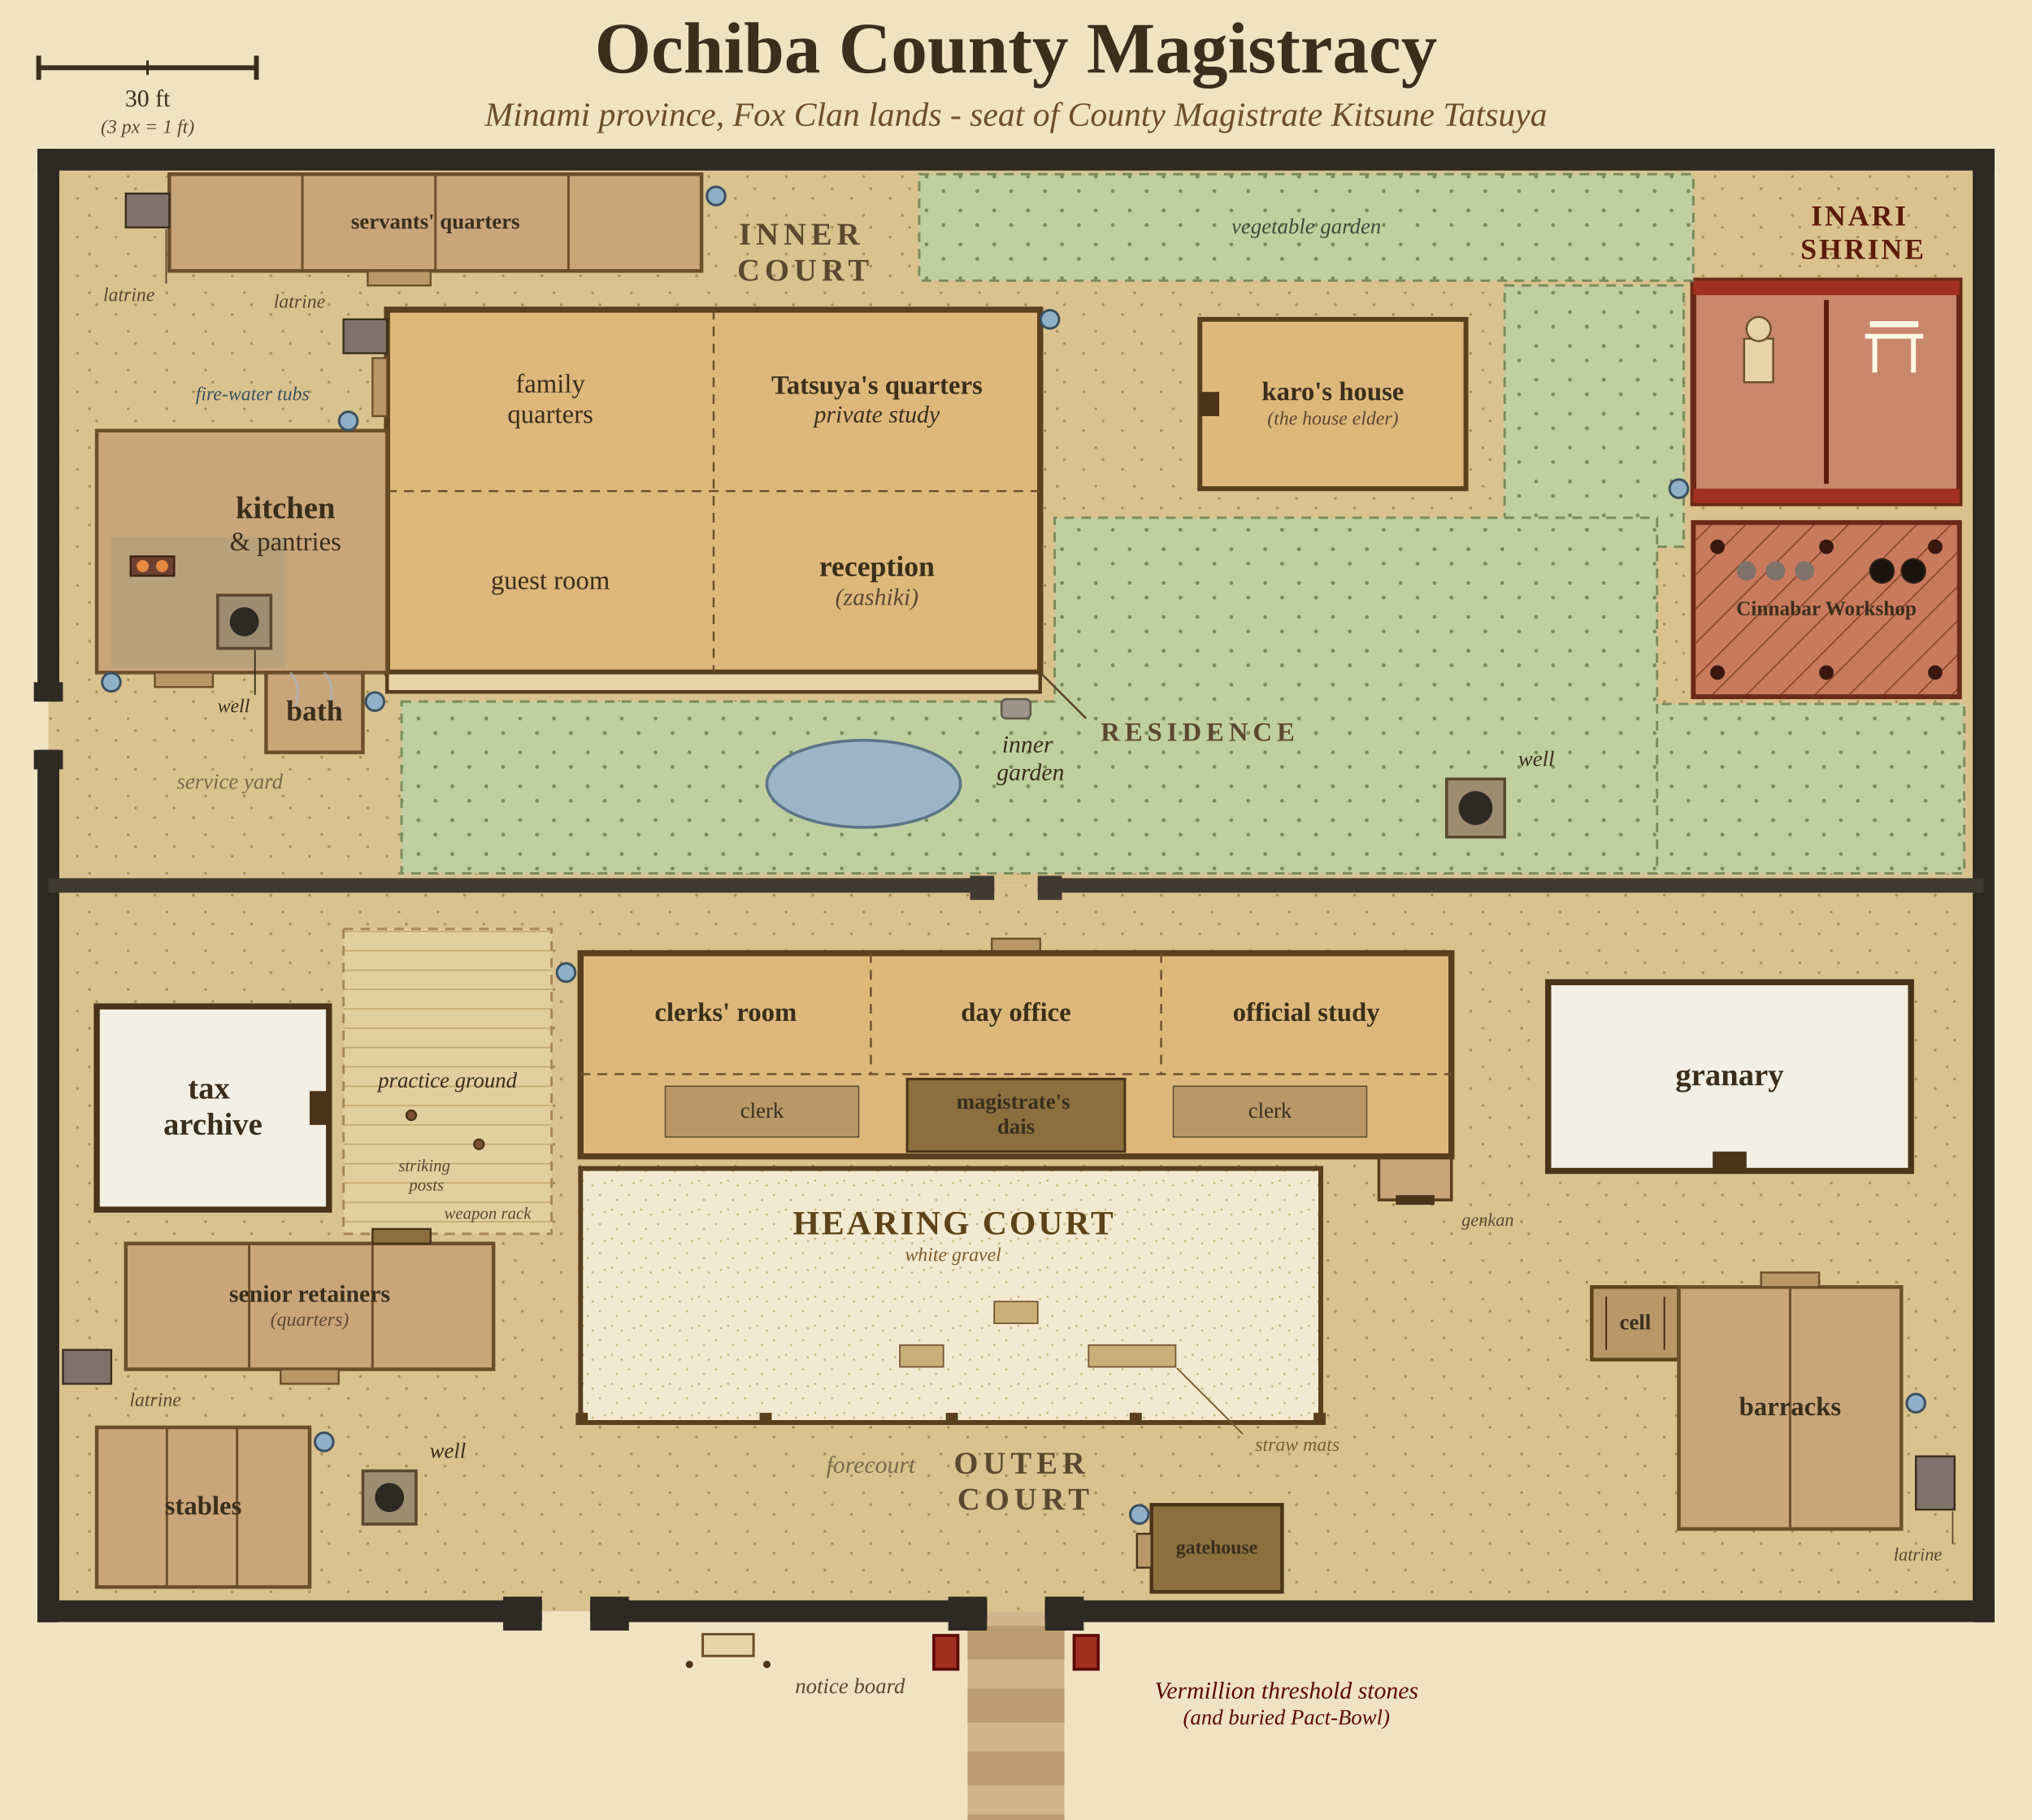
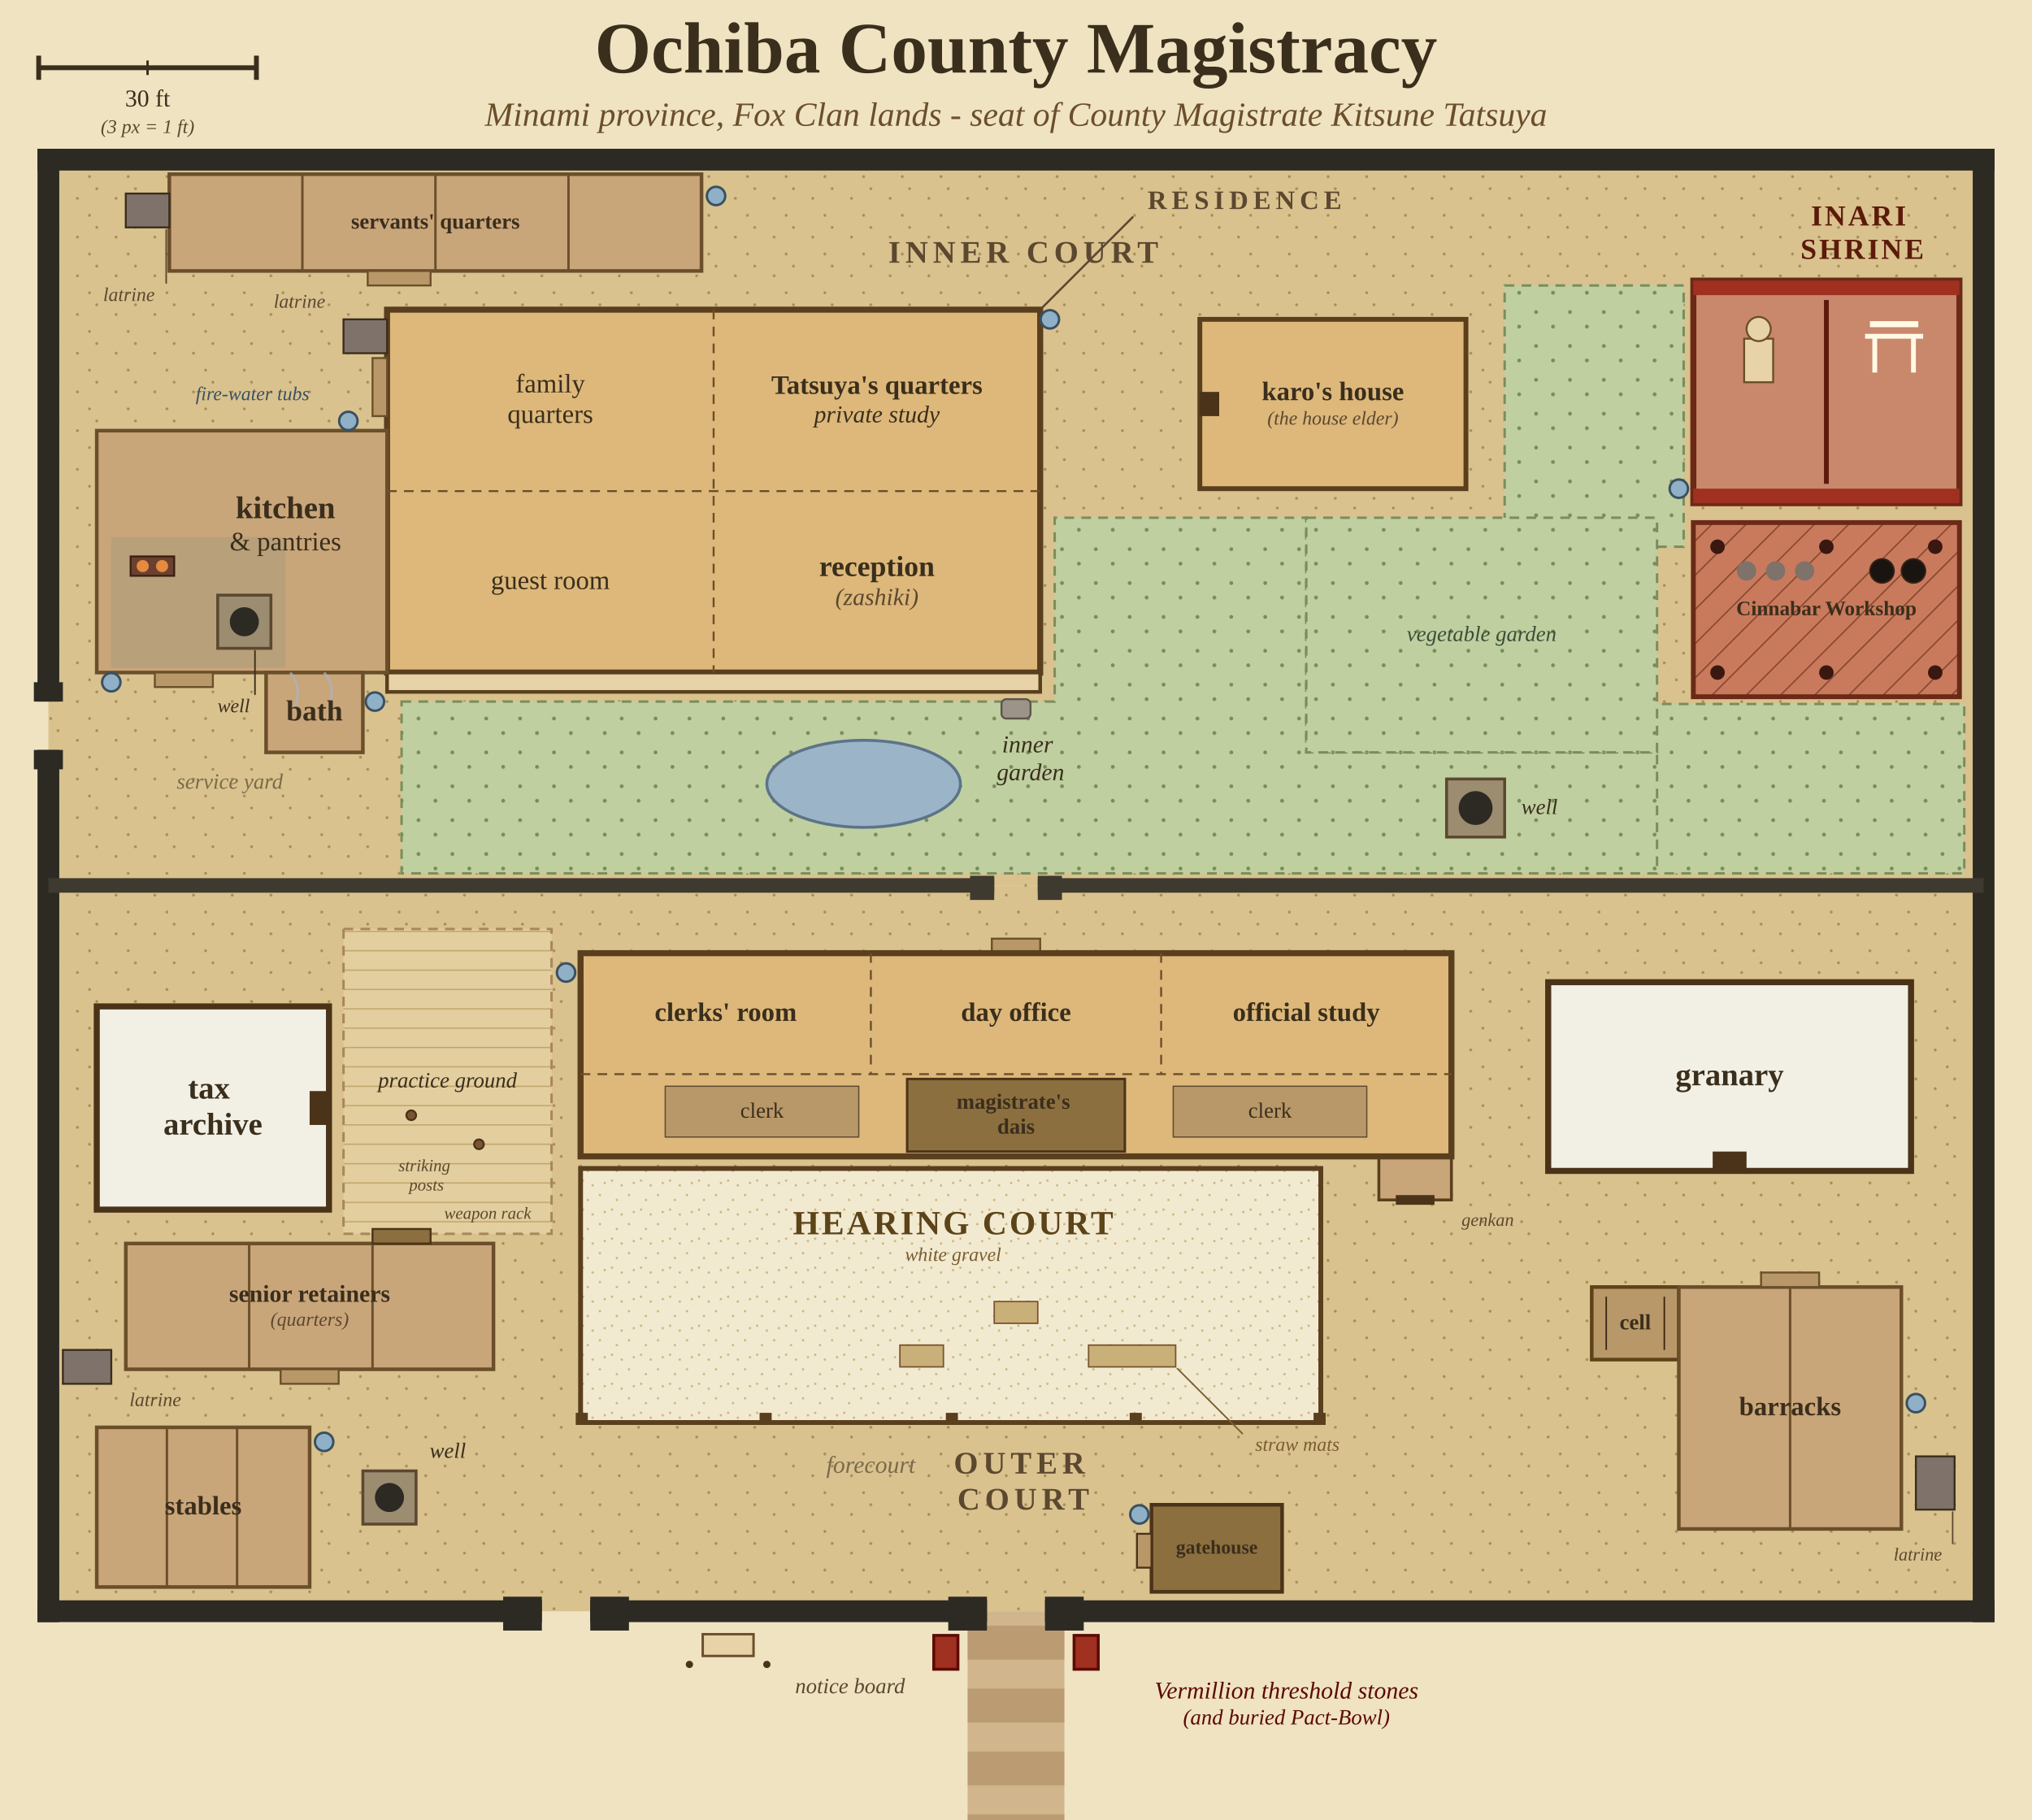
<svg xmlns="http://www.w3.org/2000/svg" viewBox="180 84 840 752" font-family="Georgia, 'Times New Roman', serif">
  <defs>
    <pattern id="colonnade-hatch" patternUnits="userSpaceOnUse" width="10" height="10" patternTransform="rotate(45)">
      <rect width="10" height="10" fill="#C97A5C" />
      <line x1="0" y1="0" x2="0" y2="10" stroke="#8C4A30" stroke-width="1.2" />
    </pattern>
    <pattern id="garden-stipple" patternUnits="userSpaceOnUse" width="14" height="14">
      <rect width="14" height="14" fill="#BFCFA0" />
      <circle cx="3" cy="3" r="0.8" fill="#7A8C5C" />
      <circle cx="10" cy="9" r="0.8" fill="#7A8C5C" />
    </pattern>
    <pattern id="court-earth" patternUnits="userSpaceOnUse" width="16" height="16">
      <rect width="16" height="16" fill="#D9C28E" />
      <circle cx="4" cy="6" r="0.6" fill="#A88E58" />
      <circle cx="12" cy="2" r="0.6" fill="#A88E58" />
      <circle cx="9" cy="13" r="0.6" fill="#A88E58" />
    </pattern>
    <pattern id="keiko-earth" patternUnits="userSpaceOnUse" width="16" height="16">
      <rect width="16" height="16" fill="#E2CE9E" />
      <line x1="0" y1="5" x2="16" y2="5" stroke="#C2A46C" stroke-width="0.5" />
      <line x1="0" y1="13" x2="16" y2="13" stroke="#C2A46C" stroke-width="0.5" />
    </pattern>
    <pattern id="oshirasu-sand" patternUnits="userSpaceOnUse" width="12" height="12">
      <rect width="12" height="12" fill="#F2EAD0" />
      <circle cx="3" cy="4" r="0.5" fill="#C9B884" />
      <circle cx="8" cy="2" r="0.5" fill="#C9B884" />
      <circle cx="10" cy="9" r="0.5" fill="#C9B884" />
      <circle cx="5" cy="10" r="0.5" fill="#C9B884" />
      <circle cx="1" cy="8" r="0.5" fill="#C9B884" />
    </pattern>
    <pattern id="granary-slats" patternUnits="userSpaceOnUse" width="14" height="6">
      <rect width="14" height="6" fill="#D9B47A" />
      <line x1="0" y1="0" x2="14" y2="0" stroke="#7A5430" stroke-width="0.8" />
      <line x1="0" y1="3" x2="14" y2="3" stroke="#A88454" stroke-width="0.5" />
    </pattern>
  </defs>
  <rect x="0" y="0" width="1200" height="900" fill="#EFE3C2" data-kind="-" />
  <g data-kind="road">
    <path d="M 600 900 L 600 750" stroke="#B89060" stroke-width="40" stroke-linecap="butt" opacity="0.55" />
    <path d="M 600 900 L 600 750" stroke="#9C7448" stroke-width="40" stroke-dasharray="14 12" fill="none" opacity="0.4" />
  </g>
  <text x="600" y="114" text-anchor="middle" font-size="30" font-weight="bold" fill="#3A2E1C" data-kind="-">Ochiba County Magistracy</text>
  <text x="600" y="136" text-anchor="middle" font-size="14" font-style="italic" fill="#6B4F2A" data-kind="-">Minami province, Fox Clan lands - seat of County Magistrate Kitsune Tatsuya</text>
  <g data-kind="-">
    <g stroke="#3A2E1C">
      <line x1="196" y1="112" x2="286" y2="112" stroke-width="2" />
      <line x1="196" y1="107" x2="196" y2="117" stroke-width="2" />
      <line x1="286" y1="107" x2="286" y2="117" stroke-width="2" />
      <line x1="241" y1="109" x2="241" y2="115" stroke-width="1" />
    </g>
    <text x="241" y="128" text-anchor="middle" font-size="10" fill="#3A2E1C">30 ft</text>
    <text x="241" y="139" text-anchor="middle" font-size="8" font-style="italic" fill="#5C4830">(3 px = 1 ft)</text>
  </g>
  <rect x="200" y="150" width="800" height="300" fill="url(#court-earth)" id="precinct" data-kind="inner court" />
  <rect x="200" y="450" width="800" height="300" fill="url(#court-earth)" id="precinct" data-kind="outer court" />
  <g stroke="#2D2A24" stroke-width="9" fill="none" stroke-linecap="square" data-kind="compound wall">
    <line x1="200" y1="150" x2="1000" y2="150" />
    <line x1="200" y1="150" x2="200" y2="369.5" />
    <line x1="200" y1="398.5" x2="200" y2="750" />
    <line x1="1000" y1="150" x2="1000" y2="750" />
    <line x1="200" y1="750" x2="399.5" y2="750" />
    <line x1="428.5" y1="750" x2="583.5" y2="750" />
    <line x1="616.5" y1="750" x2="1000" y2="750" />
  </g>
  <g fill="#2D2A24" data-kind="main gate">
    <rect x="572" y="744" width="16" height="14" />
    <rect x="612" y="744" width="16" height="14" />
  </g>
  <g fill="#2D2A24" data-kind="side gate">
    <rect x="194" y="366" width="12" height="8" />
    <rect x="194" y="394" width="12" height="8" />
  </g>
  <g fill="#2D2A24" data-kind="side gate">
    <rect x="388" y="744" width="16" height="14" />
    <rect x="424" y="744" width="16" height="14" />
  </g>
  <g data-kind="threshold stones">
    <rect x="566" y="760" width="10" height="14" fill="#A03020" stroke="#5C0A04" stroke-width="1.2" />
    <rect x="624" y="760" width="10" height="14" fill="#A03020" stroke="#5C0A04" stroke-width="1.2" />
    <text x="711.8" y="786.1" text-anchor="middle" font-size="10" font-style="italic" fill="#5C0A04">Vermillion threshold stones</text>
    <text x="711.8" y="796.8" text-anchor="middle" font-size="9" font-style="italic" fill="#5C0A04">(and buried Pact-Bowl)</text>
  </g>
  <g data-kind="notice board">
    <rect x="470.5" y="759.5" width="21" height="9" fill="#E8D2A8" stroke="#6B4F2A" stroke-width="1" />
    <circle cx="465" cy="772" r="1.5" fill="#4A3318" />
    <circle cx="497" cy="772" r="1.5" fill="#4A3318" />
    <text x="531.4" y="783.9" text-anchor="middle" font-size="9" font-style="italic" fill="#5C4830">notice board</text>
  </g>
  <g stroke="#3F3A30" stroke-width="6" fill="none" stroke-dasharray="0" data-kind="court divider">
    <line x1="200" y1="450" x2="591" y2="450" />
    <line x1="609" y1="450" x2="1000" y2="450" />
  </g>
  <g fill="#3F3A30" data-kind="nakamon" data-part-of="court divider">
    <rect x="581" y="446" width="10" height="10" />
    <rect x="609" y="446" width="10" height="10" />
  </g>
  <text x="603.0" y="693.1" text-anchor="middle" font-size="13" font-weight="bold" letter-spacing="2" fill="#5C4830" data-kind="outer court">
    <tspan x="603.0" dy="0.0">OUTER</tspan>
    <tspan x="603.0" dy="14.9">COURT</tspan>
  </text>
  <text x="540.0" y="692.8" text-anchor="middle" font-size="10" font-style="italic" fill="#7A6A4A" data-kind="outer court">forecourt</text>
  <g data-kind="stables">
    <rect x="220" y="674" width="88" height="66" fill="#C9A57A" stroke="#6B4F2A" stroke-width="1.5" />
    <line x1="249" y1="674" x2="249" y2="740" stroke="#6B4F2A" stroke-width="1" />
    <line x1="278" y1="674" x2="278" y2="740" stroke="#6B4F2A" stroke-width="1" />
    <text x="264.0" y="710.0" text-anchor="middle" font-size="11" font-weight="bold" fill="#3A2E1C">stables</text>
  </g>
  <g data-kind="tax archive">
    <rect x="220" y="500" width="96" height="84" fill="#F2EFE4" stroke="#4A3318" stroke-width="2.5" />
    <rect x="308" y="535" width="8" height="14" fill="#4A3318" data-kind="door" />
    <text x="268.0" y="538.1" text-anchor="middle" font-size="13" font-weight="bold" fill="#3A2E1C">
      <tspan x="268.0" dy="0.0">tax</tspan>
      <tspan x="268.0" dy="14.9">archive</tspan>
    </text>
  </g>
  <g data-kind="office hall">
    <rect x="420" y="478" width="360" height="84" fill="#DDB87A" />
    <rect x="420" y="478" width="120" height="50" fill="#DDB87A" data-kind="clerks' room" />
    <rect x="540" y="478" width="120" height="50" fill="#DDB87A" data-kind="day office" />
    <rect x="660" y="478" width="120" height="50" fill="#DDB87A" data-kind="official study" />
    <rect x="750" y="562" width="30" height="18" fill="#C9A57A" stroke="#5A3F1E" stroke-width="1.2" data-kind="genkan" />
    <rect x="757" y="578" width="16" height="4" fill="#4A3318" data-kind="genkan" />
    <text x="795.0" y="590.7" text-anchor="middle" font-size="7.5" font-style="italic" fill="#5C4830" data-kind="genkan">genkan</text>
    <rect x="590" y="472" width="20" height="6" fill="#B89868" stroke="#6B4F2A" stroke-width="0.8" data-kind="door" />
    <rect x="420" y="478" width="360" height="84" fill="none" stroke="#5A3F1E" stroke-width="2.5" />
    <line x1="420" y1="528" x2="780" y2="528" stroke="#6B4F2A" stroke-width="0.8" stroke-dasharray="4 3" />
    <line x1="540" y1="478" x2="540" y2="528" stroke="#6B4F2A" stroke-width="0.8" stroke-dasharray="4 3" />
    <line x1="660" y1="478" x2="660" y2="528" stroke="#6B4F2A" stroke-width="0.8" stroke-dasharray="4 3" />
    <text x="480.0" y="506.0" text-anchor="middle" font-size="11" font-weight="bold" fill="#3A2E1C" data-kind="clerks' room">clerks' room</text>
    <text x="600.0" y="506.0" text-anchor="middle" font-size="11" font-weight="bold" fill="#3A2E1C" data-kind="day office">day office</text>
    <text x="720.0" y="506.0" text-anchor="middle" font-size="11" font-weight="bold" fill="#3A2E1C" data-kind="official study">official study</text>
    <rect x="555" y="530" width="90" height="30" fill="#8C6F3E" stroke="#4A3318" stroke-width="1" data-kind="magistrate's dais" />
    <text x="600.0" y="542.3" text-anchor="middle" font-size="9" font-weight="bold" fill="#3A2E1C" data-kind="magistrate's dais">
      <tspan x="600.0" dy="0.0">magistrate's</tspan>
      <tspan x="600.0" dy="10.3">dais</tspan>
    </text>
    <g data-kind="clerks' seats">
      <rect x="455" y="533" width="80" height="21" fill="#B89868" stroke="#5C4830" stroke-width="0.5" />
      <text x="495.0" y="546.0" text-anchor="middle" font-size="9" fill="#3A2E1C">clerk</text>
      <rect x="665" y="533" width="80" height="21" fill="#B89868" stroke="#5C4830" stroke-width="0.5" />
      <text x="705.0" y="546.0" text-anchor="middle" font-size="9" fill="#3A2E1C">clerk</text>
    </g>
  </g>
  <g data-kind="hearing court">
    <rect x="420" y="567" width="306" height="105" fill="url(#oshirasu-sand)" stroke="#5A3F1E" stroke-width="2" />
    <g fill="#5A3F1E">
      <rect x="418" y="668" width="5" height="5" />
      <rect x="494" y="668" width="5" height="5" />
      <rect x="571" y="668" width="5" height="5" />
      <rect x="647" y="668" width="5" height="5" />
      <rect x="723" y="668" width="5" height="5" />
    </g>
    <text x="574.0" y="594.2" text-anchor="middle" font-size="14" font-weight="bold" letter-spacing="1" fill="#5C4318">HEARING COURT</text>
    <text x="574.0" y="605.2" text-anchor="middle" font-size="8" font-style="italic" fill="#7A5C30">white gravel</text>
    <g data-kind="kneeling positions">
      <g fill="#C8B078" stroke="#7A5430" stroke-width="0.6">
        <rect x="591" y="622" width="18" height="9" />
        <rect x="552" y="640" width="18" height="9" />
        <rect x="630" y="640" width="36" height="9" />
      </g>
      <text x="716.3" y="683.7" text-anchor="middle" font-size="8" font-style="italic" fill="#7A5C30">straw mats</text>
      <line x1="693.6" y1="676.6" x2="666.7" y2="649.7" stroke="#7A5C30" stroke-width="0.64" stroke-linecap="round" data-leader="1" />
    </g>
  </g>
  <g data-kind="granary">
    <rect x="820" y="490" width="150" height="78" fill="#F2EFE4" stroke="#4A3318" stroke-width="2.5" />
    <rect x="888" y="560" width="14" height="8" fill="#4A3318" data-kind="door" />
    <text x="895.0" y="532.6" text-anchor="middle" font-size="13" font-weight="bold" fill="#3A2E1C">granary</text>
  </g>
  <g data-kind="cell">
    <rect x="838" y="616" width="36" height="30" fill="#B89868" stroke="#5C4318" stroke-width="1.5" />
    <line x1="844" y1="620" x2="844" y2="642" stroke="#3A2010" stroke-width="0.6" />
    <line x1="868" y1="620" x2="868" y2="642" stroke="#3A2010" stroke-width="0.6" />
    <text x="856.0" y="633.5" text-anchor="middle" font-size="9" font-weight="bold" fill="#3A2E1C">cell</text>
  </g>
  <g data-kind="barracks">
    <rect x="874" y="616" width="92" height="100" fill="#C9A57A" stroke="#6B4F2A" stroke-width="1.5" />
    <line x1="920" y1="616" x2="920" y2="716" stroke="#6B4F2A" stroke-width="1" />
    <rect x="908" y="610" width="24" height="6" fill="#B89868" stroke="#6B4F2A" stroke-width="0.8" data-kind="door" />
    <text x="920.0" y="669.0" text-anchor="middle" font-size="11" font-weight="bold" fill="#3A2E1C">barracks</text>
  </g>
  <g data-kind="latrine">
    <rect x="972" y="686" width="16" height="22" fill="#7E726A" stroke="#3A2E1C" stroke-width="0.8" />
    <text x="972.8" y="729.0" text-anchor="middle" font-size="7.5" font-style="italic" fill="#5C4830">latrine</text>
    <line x1="987.2" y1="722.0" x2="987.2" y2="709.0" stroke="#5C4830" stroke-width="0.60" stroke-linecap="round" data-leader="1" />
  </g>
  <g data-kind="latrine">
    <rect x="206" y="642" width="20" height="14" fill="#7E726A" stroke="#3A2E1C" stroke-width="0.8" />
    <text x="244.2" y="665.2" text-anchor="middle" font-size="8" font-style="italic" fill="#5C4830">latrine</text>
  </g>
  <g data-kind="well">
    <rect x="330" y="692" width="22" height="22" fill="#9C8C70" stroke="#5C4830" stroke-width="1.2" />
    <circle cx="341" cy="703" r="6" fill="#2D2A24" />
    <text x="365.1" y="686.6" text-anchor="middle" font-size="9" font-style="italic" fill="#3A2E1C">well</text>
  </g>
  <g data-kind="retainers' quarters">
    <rect x="232" y="598" width="152" height="52" fill="#C9A57A" stroke="#6B4F2A" stroke-width="1.5" />
    <line x1="283" y1="598" x2="283" y2="650" stroke="#6B4F2A" stroke-width="1" />
    <line x1="334" y1="598" x2="334" y2="650" stroke="#6B4F2A" stroke-width="1" />
    <rect x="296" y="650" width="24" height="6" fill="#B89868" stroke="#6B4F2A" stroke-width="0.8" data-kind="door" />
    <text x="308.0" y="622.1" text-anchor="middle" font-size="10" font-weight="bold" fill="#3A2E1C">senior retainers</text>
    <text x="308.0" y="632.0" text-anchor="middle" font-size="8" font-style="italic" fill="#5C4830">(quarters)</text>
  </g>
  <g data-kind="practice ground">
    <rect x="322" y="468" width="86" height="126" fill="url(#keiko-earth)" stroke="#A8875A" stroke-width="1" stroke-dasharray="4 3" />
    <text x="365.0" y="533.5" text-anchor="middle" font-size="9" font-style="italic" fill="#3A2E1C">practice ground</text>
    <g data-kind="striking posts">
      <text x="356.3" y="568.1" text-anchor="middle" font-size="7" font-style="italic" fill="#5C4830">
        <tspan x="356.3" dy="0.0">striking</tspan>
        <tspan x="356.3" dy="8.0">posts</tspan>
      </text>
      <circle cx="350" cy="545" r="2" fill="#7A5430" stroke="#4A3318" stroke-width="0.8" />
      <circle cx="378" cy="557" r="2" fill="#7A5430" stroke="#4A3318" stroke-width="0.8" />
    </g>
    <g data-kind="weapon rack">
      <rect x="334" y="592" width="24" height="6" fill="#8C6F3E" stroke="#4A3318" stroke-width="0.8" />
      <text x="381.6" y="587.8" text-anchor="middle" font-size="7" font-style="italic" fill="#5C4830">weapon rack</text>
    </g>
  </g>
  <g data-kind="gatehouse">
    <rect x="656" y="706" width="54" height="36" fill="#8C6F3E" stroke="#4A3318" stroke-width="1.5" />
    <rect x="650" y="718" width="6" height="14" fill="#B89868" stroke="#4A3318" stroke-width="0.8" data-kind="door" />
    <text x="683.0" y="726.2" text-anchor="middle" font-size="8" font-weight="bold" fill="#3A2E1C">gatehouse</text>
  </g>
  <g data-kind="residence">
    <rect x="340" y="212" width="270" height="150" fill="#DDB87A" />
    <rect x="340" y="212" width="135" height="75" fill="#DDB87A" data-kind="family quarters" />
    <rect x="475" y="212" width="135" height="75" fill="#DDB87A" data-kind="lord's quarters" />
    <rect x="340" y="287" width="135" height="75" fill="#DDB87A" data-kind="guest quarters" />
    <rect x="475" y="287" width="135" height="75" fill="#DDB87A" data-kind="reception room" />
    <rect x="340" y="212" width="270" height="150" fill="none" stroke="#5A3F1E" stroke-width="2.5" />
    <rect x="340" y="362" width="270" height="8" fill="#E8D2A8" stroke="#5A3F1E" stroke-width="1.5" data-kind="engawa" />
    <line x1="340" y1="287" x2="610" y2="287" stroke="#6B4F2A" stroke-width="0.8" stroke-dasharray="4 3" />
    <line x1="475" y1="212" x2="475" y2="362" stroke="#6B4F2A" stroke-width="0.8" stroke-dasharray="4 3" />
    <g data-kind="lord's quarters">
      <text x="542.5" y="246.8" text-anchor="middle" font-size="11" font-weight="bold" fill="#3A2E1C">Tatsuya's quarters</text>
      <text x="542.5" y="258.6" text-anchor="middle" font-size="10" font-style="italic" fill="#3A2E1C">private study</text>
    </g>
    <g data-kind="family quarters">
      <text x="407.5" y="246.2" text-anchor="middle" font-size="11" fill="#3A2E1C">family</text>
      <text x="407.5" y="258.8" text-anchor="middle" font-size="11" fill="#3A2E1C">quarters</text>
    </g>
    <rect x="334" y="232" width="6" height="24" fill="#B89868" stroke="#6B4F2A" stroke-width="0.8" data-kind="door" />
    <text x="407.5" y="327.5" text-anchor="middle" font-size="11" fill="#3A2E1C" data-kind="guest quarters">guest room</text>
    <g data-kind="reception room">
      <text x="542.5" y="322.1" text-anchor="middle" font-size="12" font-weight="bold" fill="#3A2E1C">reception</text>
      <text x="542.5" y="334.1" text-anchor="middle" font-size="10" font-style="italic" fill="#5C4830">(zashiki)</text>
    </g>
  </g>
  <g data-kind="kitchen" data-part-of="residence">
    <rect x="220" y="262" width="120" height="100" fill="#C9A57A" stroke="#6B4F2A" stroke-width="1.5" />
    <rect x="226" y="306" width="72" height="54" fill="#B8A07A" />
    <g data-kind="hearth">
      <rect x="234" y="314" width="18" height="8" fill="#6B4030" stroke="#3A2010" stroke-width="0.8" />
      <circle cx="239" cy="318" r="2.5" fill="#E68A40" />
      <circle cx="247" cy="318" r="2.5" fill="#E68A40" />
    </g>
    <text x="298.0" y="298.2" text-anchor="middle" font-size="13" font-weight="bold" fill="#3A2E1C">kitchen</text>
    <text x="298.0" y="311.5" text-anchor="middle" font-size="11" fill="#3A2E1C">&amp; pantries</text>
    <rect x="244" y="362" width="24" height="6" fill="#B89868" stroke="#6B4F2A" stroke-width="0.8" data-kind="door" />
    <rect x="270" y="330" width="22" height="22" fill="#9C8C70" stroke="#5C4830" stroke-width="1.2" data-kind="well" />
    <circle cx="281" cy="341" r="6" fill="#2D2A24" data-kind="well" />
    <text x="276.6" y="378.4" text-anchor="middle" font-size="8" font-style="italic" fill="#3A2E1C" data-kind="well">well</text>
    <line x1="285.4" y1="371.0" x2="285.4" y2="353.0" stroke="#3A2E1C" stroke-width="0.64" stroke-linecap="round" data-kind="well" data-leader="1" />
  </g>
  <g data-kind="inner court">
    <polygon points="205,370 345,370 345,445 205,445" fill="none" />
    <text x="275.0" y="410.0" text-anchor="middle" font-size="9" font-style="italic" fill="#7A6A4A">service yard</text>
  </g>
  <rect x="802" y="202" width="74" height="108" fill="url(#garden-stipple)" stroke="#7A8C5C" stroke-width="1" stroke-dasharray="4 3" data-kind="garden" />
  <g data-kind="compound shrine">
    <rect x="880" y="200" width="110" height="92" fill="#C9876C" stroke="#6B2A18" stroke-width="2.5" />
    <line x1="935" y1="208" x2="935" y2="284" stroke="#5C1A0A" stroke-width="2" />
    <rect x="880" y="200" width="110" height="6" fill="#A03020" />
    <rect x="880" y="286" width="110" height="6" fill="#A03020" />
    <g data-kind="shrine altar">
      <g transform="translate(907, 226)">
        <rect x="-6" y="-2" width="12" height="18" fill="#E8D2A8" stroke="#6B4F2A" stroke-width="0.8" />
        <circle cx="0" cy="-6" r="5" fill="#E8D2A8" stroke="#6B4F2A" stroke-width="0.8" />
      </g>
    </g>
    <g data-kind="shrine altar">
      <g transform="translate(963, 218)">
        <line x1="-10" y1="0" x2="10" y2="0" stroke="#FFFAE6" stroke-width="2.5" />
        <line x1="-12" y1="5" x2="12" y2="5" stroke="#FFFAE6" stroke-width="2" />
        <line x1="-8" y1="5" x2="-8" y2="20" stroke="#FFFAE6" stroke-width="2" />
        <line x1="8" y1="5" x2="8" y2="20" stroke="#FFFAE6" stroke-width="2" />
      </g>
    </g>
  </g>
  <g data-kind="garden">
    <rect x="860" y="375" width="132" height="70" fill="url(#garden-stipple)" stroke="#7A8C5C" stroke-width="1" stroke-dasharray="4 3" />
  </g>
  <text x="949.8" y="177.2" text-anchor="middle" font-size="12" font-weight="bold" letter-spacing="1" fill="#5C1A0A" data-kind="compound shrine">
    <tspan x="949.8" dy="0.0">INARI</tspan>
    <tspan x="949.8" dy="13.8">SHRINE</tspan>
  </text>
  <g data-kind="cinnabar workshop">
    <rect x="880" y="300" width="110" height="72" fill="url(#colonnade-hatch)" stroke="#6B2A18" stroke-width="2" />
    <circle cx="890" cy="310" r="3" fill="#3A1810" />
    <circle cx="935" cy="310" r="3" fill="#3A1810" />
    <circle cx="980" cy="310" r="3" fill="#3A1810" />
    <circle cx="890" cy="362" r="3" fill="#3A1810" />
    <circle cx="935" cy="362" r="3" fill="#3A1810" />
    <circle cx="980" cy="362" r="3" fill="#3A1810" />
    <g data-kind="drying stones and bowls">
      <circle cx="902" cy="320" r="4" fill="#7E726A" />
      <circle cx="914" cy="320" r="4" fill="#7E726A" />
      <circle cx="926" cy="320" r="4" fill="#7E726A" />
      <circle cx="958" cy="320" r="5" fill="#1A1410" stroke="#3A2418" stroke-width="0.6" />
      <circle cx="971" cy="320" r="5" fill="#1A1410" stroke="#3A2418" stroke-width="0.6" />
    </g>
    <text x="935.0" y="338.3" text-anchor="middle" font-size="8.5" font-weight="bold" fill="#3A2E1C">Cinnabar Workshop</text>
  </g>
  <g data-kind="garden">
-     <path d="M 346 374 H 616 V 298 H 865 V 445 H 346 Z" fill="url(#garden-stipple)" stroke="#7A8C5C" stroke-width="1" stroke-dasharray="4 3" />
+     <path d="M 346 374 H 616 V 298 H 720 V 395 H 865 V 445 H 346 Z" fill="url(#garden-stipple)" stroke="#7A8C5C" stroke-width="1" stroke-dasharray="4 3" />
    <ellipse cx="537" cy="408" rx="40" ry="18" fill="#9CB4C8" stroke="#5C7488" stroke-width="1.2" data-kind="garden pond" />
    <rect x="594" y="373" width="12" height="8" rx="2" fill="#9C9488" stroke="#5C5448" stroke-width="0.8" />
    <text x="606.0" y="395.0" text-anchor="middle" font-size="10" font-style="italic" fill="#3A2E1C">
      <tspan x="606.0" dy="0.0">inner</tspan>
      <tspan x="606.0" dy="11.5">garden</tspan>
    </text>
  </g>
  <g data-kind="bath">
    <rect x="290" y="362" width="40" height="33" fill="#C9A57A" stroke="#6B4F2A" stroke-width="1.5" />
    <path d="M 302 376 q 3 -8 -2 -14 M 316 376 q 3 -8 -2 -14" stroke="#A8B4C8" stroke-width="1" fill="none" opacity="0.7" />
    <text x="310.0" y="381.8" text-anchor="middle" font-size="12" font-weight="bold" fill="#3A2E1C">bath</text>
  </g>
  <g data-kind="karo's house">
    <rect x="676" y="216" width="110" height="70" fill="#DDB87A" stroke="#5A3F1E" stroke-width="2" />
    <rect x="676" y="246" width="8" height="10" fill="#4A3318" data-kind="door" />
    <text x="731.0" y="249.4" text-anchor="middle" font-size="11" font-weight="bold" fill="#3A2E1C">karo's house</text>
    <text x="731.0" y="259.5" text-anchor="middle" font-size="8" font-style="italic" fill="#5C4830">(the house elder)</text>
  </g>
  <g data-kind="well" data-part-of="garden">
    <rect x="778" y="406" width="24" height="24" fill="#9C8C70" stroke="#5C4830" stroke-width="1.2" />
    <circle cx="790" cy="418" r="7" fill="#2D2A24" />
-     <text x="815.1" y="400.6" text-anchor="middle" font-size="9" font-style="italic" fill="#3A2E1C">well</text>
+     <text x="816.4" y="420.5" text-anchor="middle" font-size="9" font-style="italic" fill="#3A2E1C">well</text>
  </g>
  <g data-kind="servants' quarters">
    <rect x="250" y="156" width="220" height="40" fill="#C9A57A" stroke="#6B4F2A" stroke-width="1.5" />
    <line x1="305" y1="156" x2="305" y2="196" stroke="#6B4F2A" stroke-width="1" />
    <line x1="360" y1="156" x2="360" y2="196" stroke="#6B4F2A" stroke-width="1" />
    <line x1="415" y1="156" x2="415" y2="196" stroke="#6B4F2A" stroke-width="1" />
    <rect x="332" y="196" width="26" height="6" fill="#B89868" stroke="#6B4F2A" stroke-width="0.8" data-kind="door" />
    <text x="360.0" y="178.5" text-anchor="middle" font-size="9" font-weight="bold" fill="#3A2E1C">servants' quarters</text>
  </g>
  <g data-kind="latrine" data-part-of="servants' quarters">
    <rect x="232" y="164" width="18" height="14" fill="#7E726A" stroke="#3A2E1C" stroke-width="0.8" />
    <text x="233.3" y="208.4" text-anchor="middle" font-size="8" font-style="italic" fill="#5C4830">latrine</text>
    <line x1="248.7" y1="201.0" x2="248.7" y2="179.0" stroke="#5C4830" stroke-width="0.64" stroke-linecap="round" data-leader="1" />
  </g>
  <g data-kind="latrine" data-part-of="residence">
    <rect x="322" y="216" width="18" height="14" fill="#7E726A" stroke="#3A2E1C" stroke-width="0.8" />
    <text x="303.8" y="211.2" text-anchor="middle" font-size="8" font-style="italic" fill="#5C4830">latrine</text>
  </g>
  <g data-kind="vegetable garden">
-     <rect x="560" y="156" width="320" height="44" fill="url(#garden-stipple)" stroke="#7A8C5C" stroke-width="1" stroke-dasharray="4 3" />
-     <text x="720.0" y="180.5" text-anchor="middle" font-size="9" font-style="italic" fill="#3A4E38">vegetable garden</text>
-   </g>
-   <text x="512.0" y="185.1" text-anchor="middle" font-size="13" font-weight="bold" letter-spacing="2" fill="#5C4830" data-kind="inner court">
-     <tspan x="512.0" dy="0.0">INNER</tspan>
-     <tspan x="512.0" dy="14.9">COURT</tspan>
-   </text>
-   <text x="675.1" y="390.2" text-anchor="middle" font-size="11" font-weight="bold" letter-spacing="2" fill="#5C4830" data-kind="residence">RESIDENCE</text>
-   <line x1="628.7" y1="380.7" x2="610.7" y2="362.7" stroke="#5C4830" stroke-width="0.88" stroke-linecap="round" data-kind="residence" data-leader="1" />
+     <rect x="720" y="298" width="145" height="97" fill="url(#garden-stipple)" stroke="#7A8C5C" stroke-width="1" stroke-dasharray="4 3" />
+     <text x="792.5" y="349.0" text-anchor="middle" font-size="9" font-style="italic" fill="#3A4E38">vegetable garden</text>
+   </g>
+   <text x="603.0" y="192.6" text-anchor="middle" font-size="13" font-weight="bold" letter-spacing="2" fill="#5C4830" data-kind="inner court">INNER COURT</text>
+   <text x="694.5" y="170.4" text-anchor="middle" font-size="11" font-weight="bold" letter-spacing="2" fill="#5C4830" data-kind="residence">RESIDENCE</text>
+   <line x1="648.2" y1="173.8" x2="610.7" y2="211.3" stroke="#5C4830" stroke-width="0.88" stroke-linecap="round" data-kind="residence" data-leader="1" />
  <g fill="#8FB0C6" stroke="#3A5060" stroke-width="1" data-kind="fire-water tubs">
    <circle cx="226" cy="366" r="3.8" />
    <circle cx="324" cy="258" r="3.8" />
    <circle cx="414" cy="486" r="3.8" />
    <circle cx="614" cy="216" r="3.8" />
    <circle cx="335" cy="374" r="3.8" />
    <circle cx="874" cy="286" r="3.8" />
    <circle cx="972" cy="664" r="3.8" />
    <circle cx="651" cy="710" r="3.8" />
    <circle cx="314" cy="680" r="3.8" />
    <circle cx="476" cy="165" r="3.8" />
  </g>
  <text x="284.4" y="249.4" text-anchor="middle" font-size="8" font-style="italic" fill="#3A5060" data-kind="fire-water tubs">fire-water tubs</text>
</svg>
